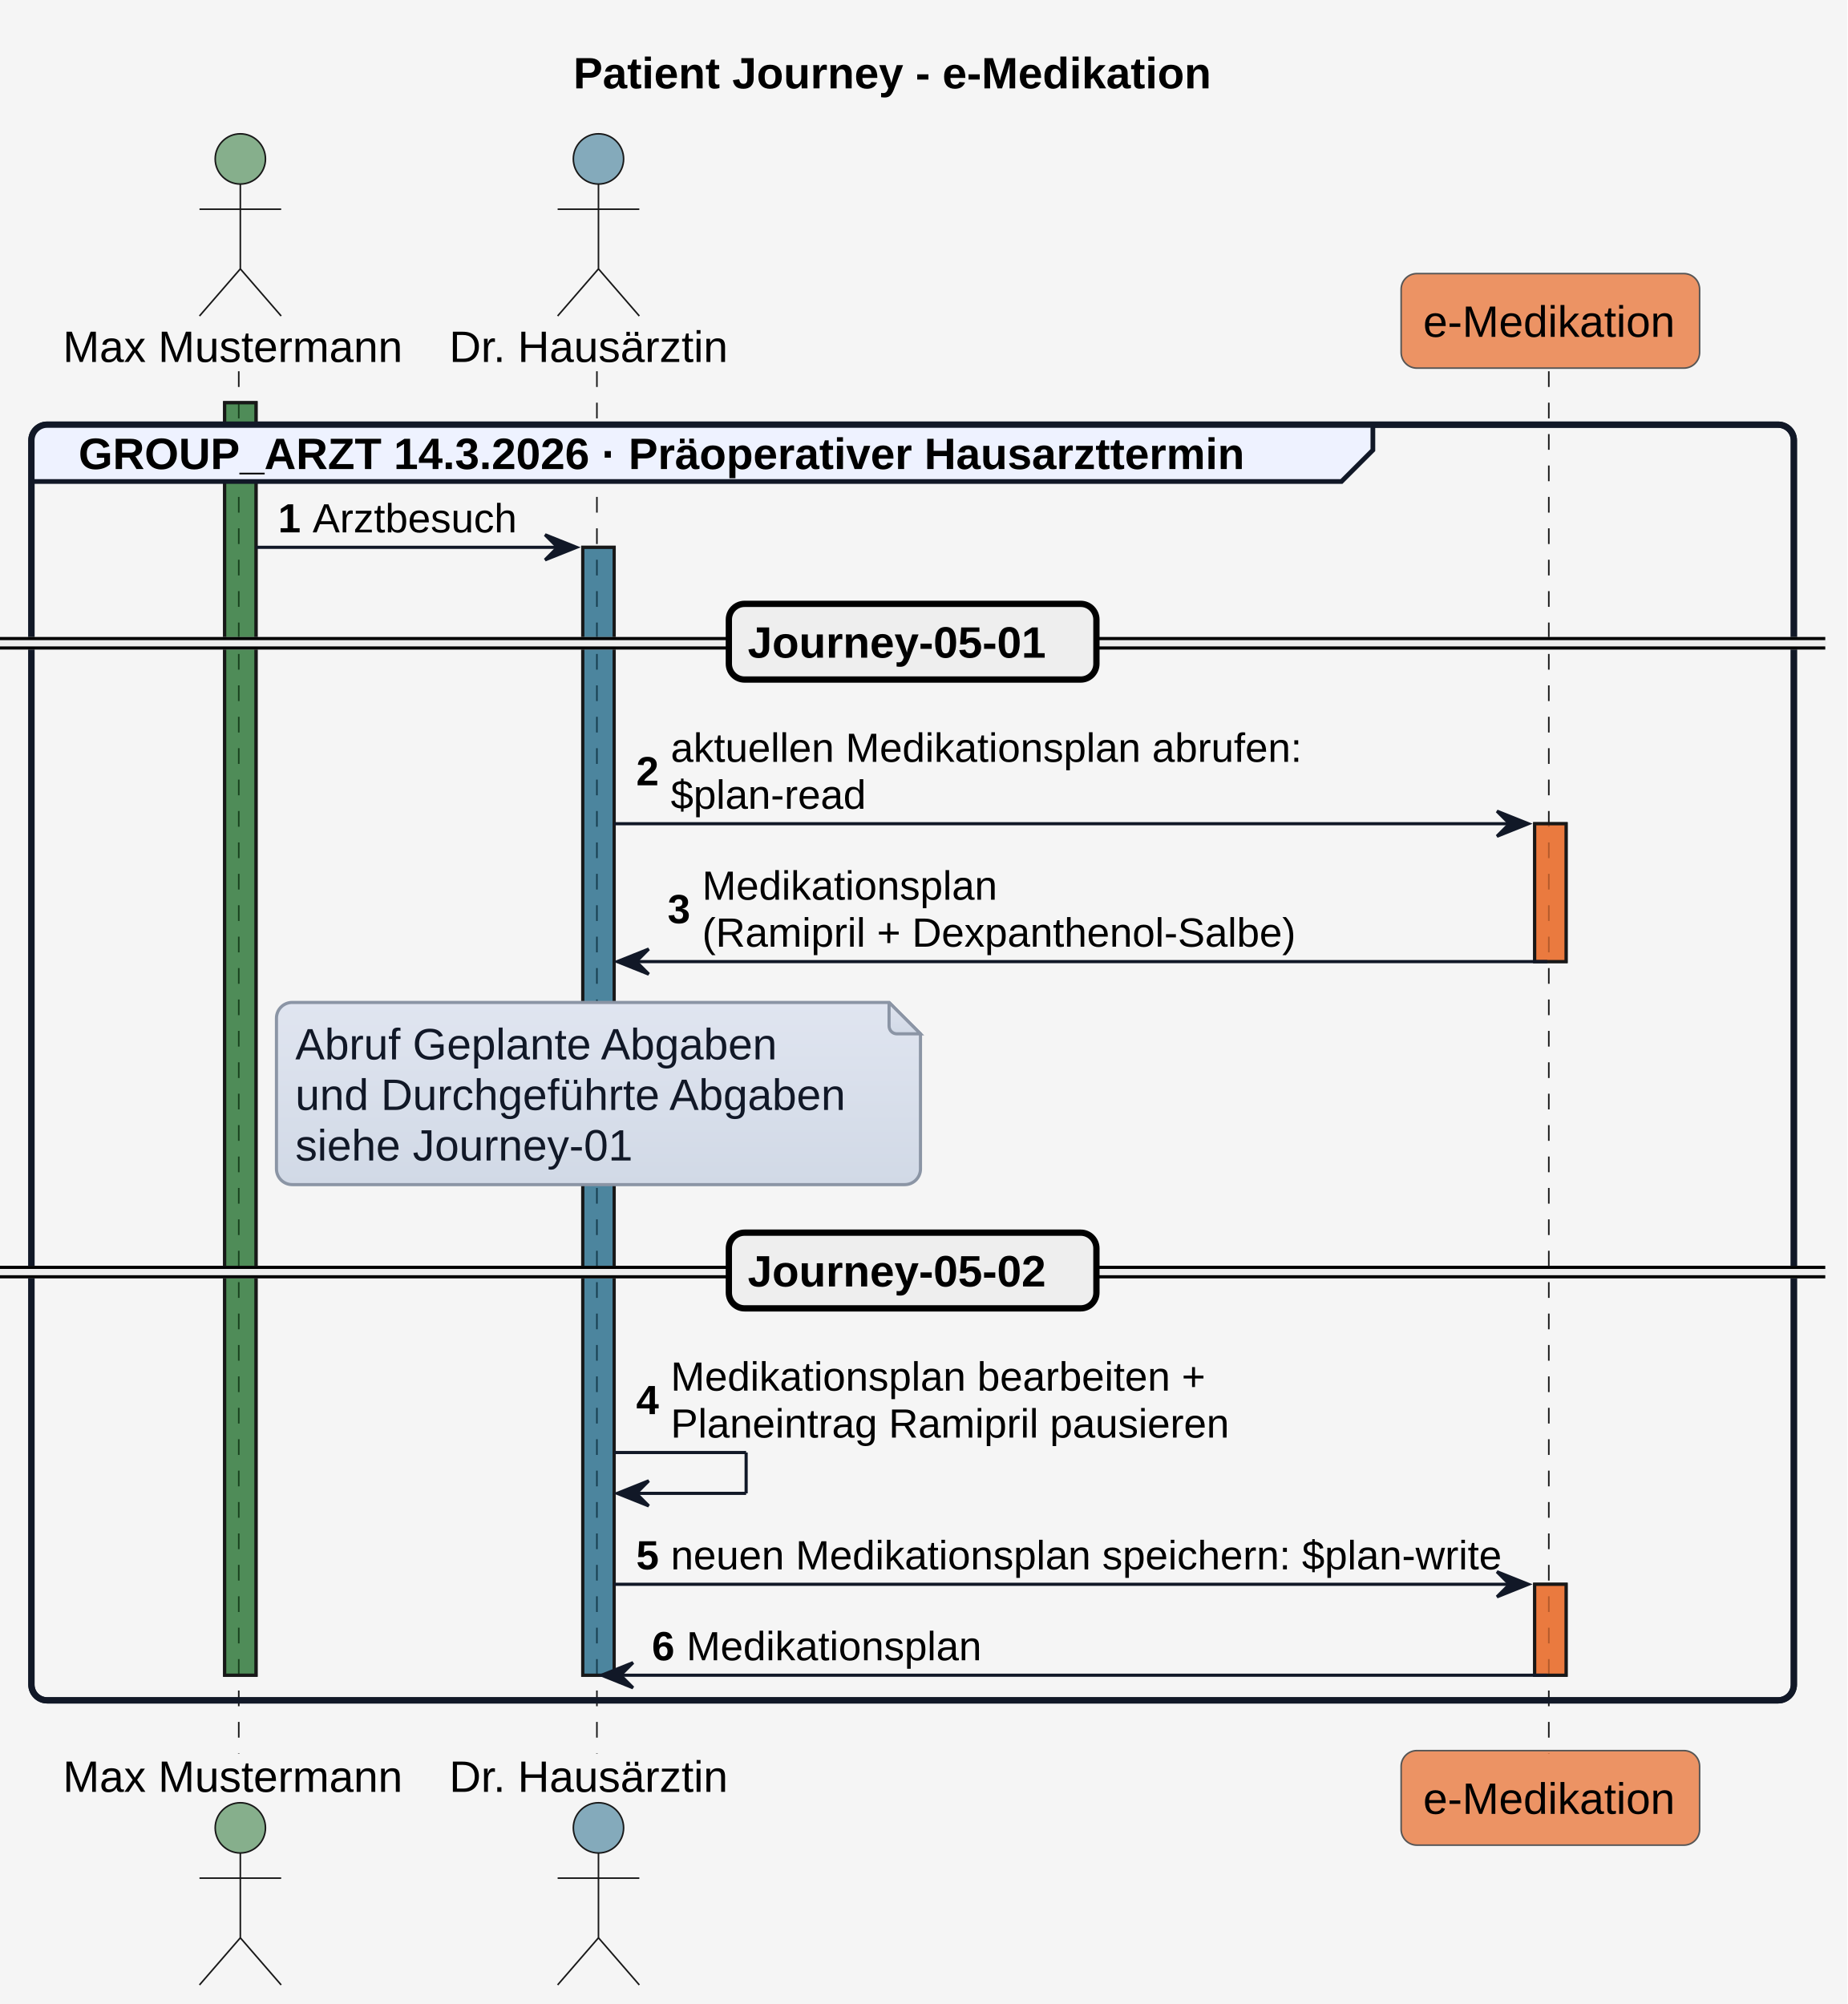
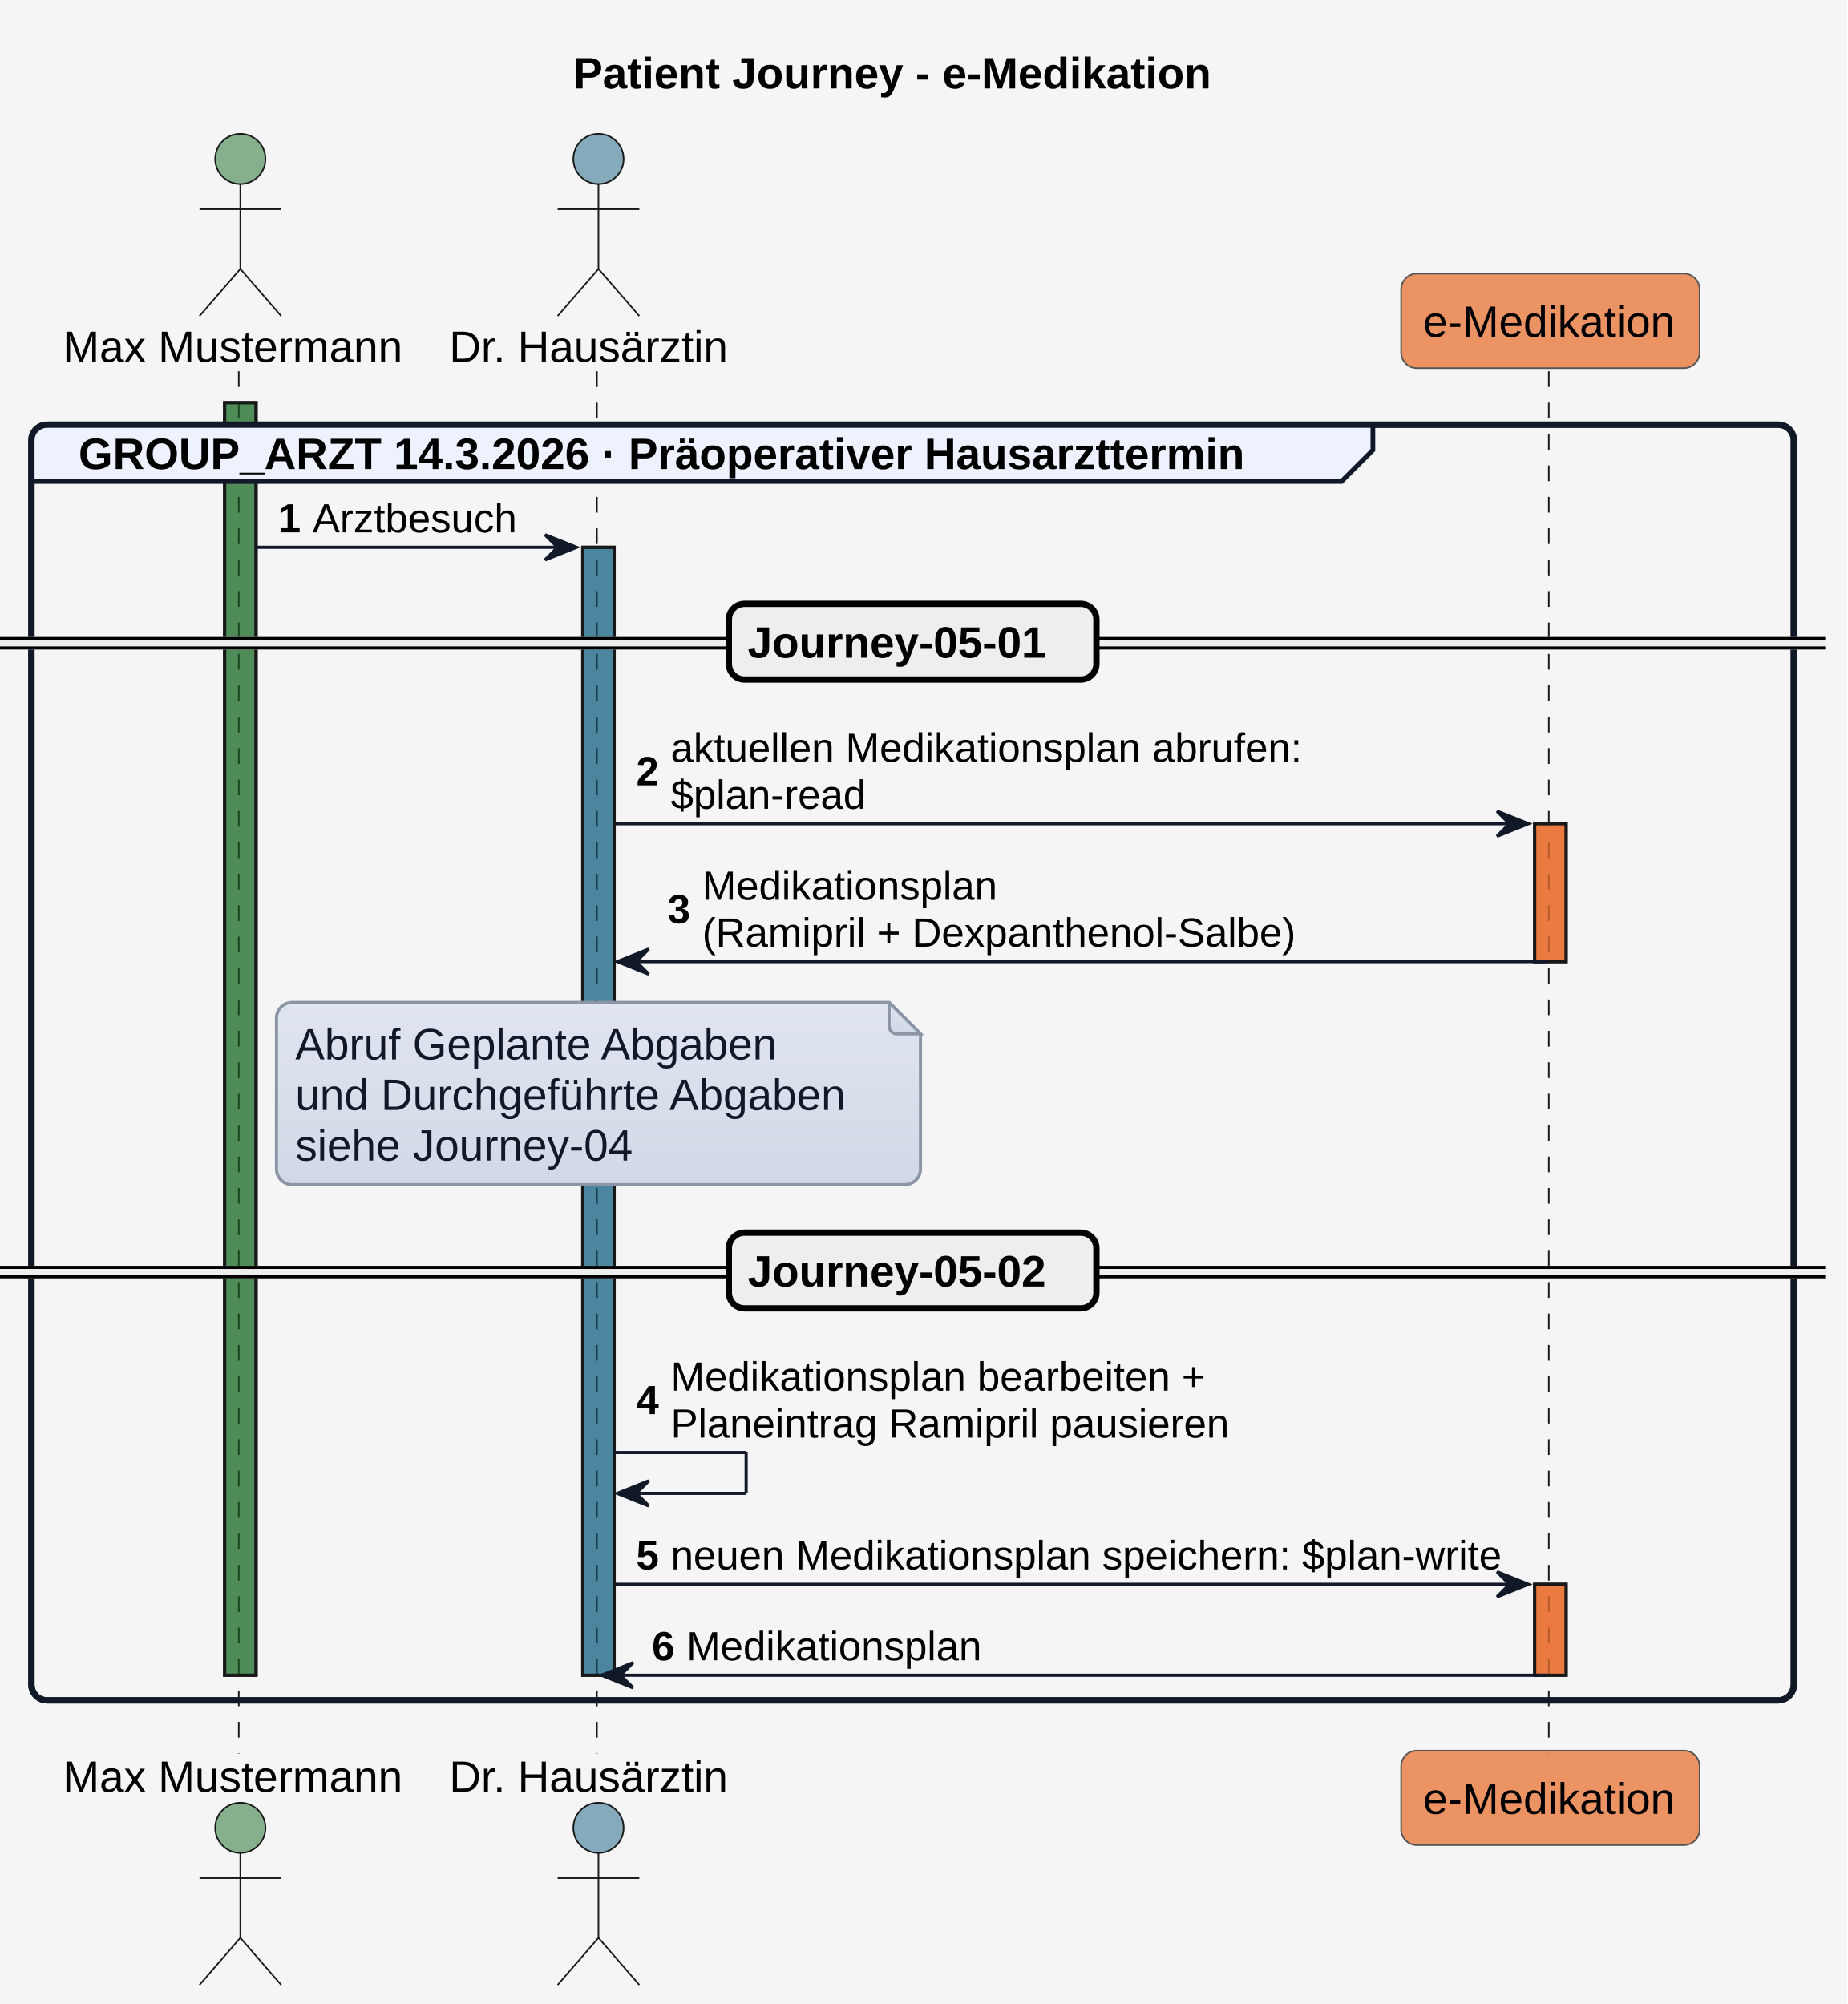
<svg xmlns="http://www.w3.org/2000/svg" contentStyleType="text/css" height="638px" preserveAspectRatio="none" style="width:588px;height:638px;background:#F5F5F5;" version="1.1" viewBox="0 0 588 638" width="588px" zoomAndPan="magnify">
  <defs>
-     <linearGradient id="g8z36z840otts0" x1="50%" x2="50%" y1="0%" y2="100%">
+     <linearGradient id="gey2ntsfxujp90" x1="50%" x2="50%" y1="0%" y2="100%">
      <stop offset="0%" stop-color="#E0E5F0" />
      <stop offset="100%" stop-color="#D1D9E6" />
    </linearGradient>
  </defs>
  <g>
    <rect fill="#F5F5F5" height="638" style="stroke:none;stroke-width:1.0;" width="588" x="0" y="0" />
    <text fill="#000000" font-family="Arial" font-size="14" font-weight="bold" lengthAdjust="spacing" textLength="215" x="182.5" y="28.132">Patient Journey - e-Medikation</text>
    <rect fill="#196B24" fill-opacity="0.502" height="405.13" style="stroke:#181818;stroke-width:1.0;" width="10" x="71.5" y="128.197" />
    <rect fill="#156082" fill-opacity="0.502" height="359.083" style="stroke:#181818;stroke-width:1.0;" width="10" x="185.5" y="174.245" />
    <rect fill="#E97232" fill-opacity="0.741" height="43.898" style="stroke:#181818;stroke-width:1.0;" width="10" x="488.5" y="262.241" />
    <rect fill="#E97232" fill-opacity="0.741" height="28.949" style="stroke:#181818;stroke-width:1.0;" width="10" x="488.5" y="504.379" />
    <rect fill="none" height="406.13" rx="5" ry="5" style="stroke:#111827;stroke-width:2.0;" width="561" x="10" y="135.197" />
    <line style="stroke:#181818;stroke-width:0.5;stroke-dasharray:5.0,5.0;" x1="76" x2="76" y1="118.197" y2="558.328" />
    <line style="stroke:#181818;stroke-width:0.5;stroke-dasharray:5.0,5.0;" x1="190" x2="190" y1="118.197" y2="558.328" />
    <line style="stroke:#181818;stroke-width:0.5;stroke-dasharray:5.0,5.0;" x1="493" x2="493" y1="118.197" y2="558.328" />
    <text fill="#000000" font-family="Arial" font-size="14" lengthAdjust="spacing" textLength="107" x="20" y="115.231">Max Mustermann</text>
    <ellipse cx="76.5" cy="50.599" fill="#196B24" fill-opacity="0.502" rx="8" ry="8" style="stroke:#181818;stroke-width:0.5;" />
    <path d="M76.5,58.599 L76.5,85.599 M63.5,66.599 L89.5,66.599 M76.5,85.599 L63.5,100.599 M76.5,85.599 L89.5,100.599 " fill="none" style="stroke:#181818;stroke-width:0.5;" />
    <text fill="#000000" font-family="Arial" font-size="14" lengthAdjust="spacing" textLength="107" x="20" y="570.46">Max Mustermann</text>
    <ellipse cx="76.5" cy="581.926" fill="#196B24" fill-opacity="0.502" rx="8" ry="8" style="stroke:#181818;stroke-width:0.5;" />
    <path d="M76.5,589.926 L76.5,616.926 M63.5,597.926 L89.5,597.926 M76.5,616.926 L63.5,631.926 M76.5,616.926 L89.5,631.926 " fill="none" style="stroke:#181818;stroke-width:0.5;" />
    <text fill="#000000" font-family="Arial" font-size="14" lengthAdjust="spacing" textLength="89" x="143" y="115.231">Dr. Hausärztin</text>
    <ellipse cx="190.5" cy="50.599" fill="#156082" fill-opacity="0.502" rx="8" ry="8" style="stroke:#181818;stroke-width:0.5;" />
    <path d="M190.5,58.599 L190.5,85.599 M177.5,66.599 L203.5,66.599 M190.5,85.599 L177.5,100.599 M190.5,85.599 L203.5,100.599 " fill="none" style="stroke:#181818;stroke-width:0.5;" />
    <text fill="#000000" font-family="Arial" font-size="14" lengthAdjust="spacing" textLength="89" x="143" y="570.46">Dr. Hausärztin</text>
    <ellipse cx="190.5" cy="581.926" fill="#156082" fill-opacity="0.502" rx="8" ry="8" style="stroke:#181818;stroke-width:0.5;" />
    <path d="M190.5,589.926 L190.5,616.926 M177.5,597.926 L203.5,597.926 M190.5,616.926 L177.5,631.926 M190.5,616.926 L203.5,631.926 " fill="none" style="stroke:#181818;stroke-width:0.5;" />
    <rect fill="#E97232" fill-opacity="0.741" height="30.099" rx="5" ry="5" style="stroke:#555555;stroke-width:0.5;" width="95" x="446" y="87.099" />
    <text fill="#000000" font-family="Arial" font-size="14" lengthAdjust="spacing" textLength="81" x="453" y="107.231">e-Medikation</text>
    <rect fill="#E97232" fill-opacity="0.741" height="30.099" rx="5" ry="5" style="stroke:#555555;stroke-width:0.5;" width="95" x="446" y="557.328" />
    <text fill="#000000" font-family="Arial" font-size="14" lengthAdjust="spacing" textLength="81" x="453" y="577.46">e-Medikation</text>
    <rect fill="#196B24" fill-opacity="0.502" height="405.13" style="stroke:#181818;stroke-width:1.0;" width="10" x="71.5" y="128.197" />
    <rect fill="#156082" fill-opacity="0.502" height="359.083" style="stroke:#181818;stroke-width:1.0;" width="10" x="185.5" y="174.245" />
    <rect fill="#E97232" fill-opacity="0.741" height="43.898" style="stroke:#181818;stroke-width:1.0;" width="10" x="488.5" y="262.241" />
    <rect fill="#E97232" fill-opacity="0.741" height="28.949" style="stroke:#181818;stroke-width:1.0;" width="10" x="488.5" y="504.379" />
    <path d="M15,135.197 L437,135.197 L437,143.296 L427,153.296 L10,153.296 L10,140.197 A5,5 0 0 1 15,135.197 " fill="#EEF2FF" style="stroke:#111827;stroke-width:1.5;" />
    <rect fill="none" height="406.13" rx="5" ry="5" style="stroke:#111827;stroke-width:2.0;" width="561" x="10" y="135.197" />
    <text fill="#000000" font-family="Arial" font-size="14" font-weight="bold" lengthAdjust="spacing" textLength="382" x="25" y="149.329">GROUP_ARZT 14.3.2026 · Präoperativer Hausarzttermin</text>
    <polygon fill="#111827" points="173.5,170.245,183.5,174.245,173.5,178.245,177.5,174.245" style="stroke:#111827;stroke-width:1.0;" />
    <line style="stroke:#111827;stroke-width:1.0;" x1="81.5" x2="179.5" y1="174.245" y2="174.245" />
    <text fill="#000000" font-family="Arial" font-size="13" font-weight="bold" lengthAdjust="spacing" textLength="7" x="88.5" y="169.49">1</text>
    <text fill="#000000" font-family="Arial" font-size="13" lengthAdjust="spacing" textLength="66" x="99.5" y="169.49">Arztbesuch</text>
    <rect fill="#EEEEEE" height="3" rx="5" ry="5" style="stroke:#EEEEEE;stroke-width:1.0;" width="581" x="0" y="203.294" />
    <line style="stroke:#000000;stroke-width:1.0;" x1="0" x2="581" y1="203.294" y2="203.294" />
    <line style="stroke:#000000;stroke-width:1.0;" x1="0" x2="581" y1="206.294" y2="206.294" />
    <rect fill="#EEEEEE" height="24.099" rx="5" ry="5" style="stroke:#000000;stroke-width:2.0;" width="117" x="232" y="192.245" />
    <text fill="#000000" font-family="Arial" font-size="14" font-weight="bold" lengthAdjust="spacing" textLength="99" x="238" y="209.376">Journey-05-01</text>
    <polygon fill="#111827" points="476.5,258.241,486.5,262.241,476.5,266.241,480.5,262.241" style="stroke:#111827;stroke-width:1.0;" />
    <line style="stroke:#111827;stroke-width:1.0;" x1="195.5" x2="482.5" y1="262.241" y2="262.241" />
    <text fill="#000000" font-family="Arial" font-size="13" font-weight="bold" lengthAdjust="spacing" textLength="7" x="202.5" y="250.012">2</text>
    <text fill="#000000" font-family="Arial" font-size="13" lengthAdjust="spacing" textLength="200" x="213.5" y="242.537">aktuellen Medikationsplan abrufen:</text>
    <text fill="#000000" font-family="Arial" font-size="13" lengthAdjust="spacing" textLength="60" x="213.5" y="257.486">$plan-read</text>
    <polygon fill="#111827" points="206.5,302.138,196.5,306.138,206.5,310.138,202.5,306.138" style="stroke:#111827;stroke-width:1.0;" />
    <line style="stroke:#111827;stroke-width:1.0;" x1="200.5" x2="492.5" y1="306.138" y2="306.138" />
    <text fill="#000000" font-family="Arial" font-size="13" font-weight="bold" lengthAdjust="spacing" textLength="7" x="212.5" y="293.909">3</text>
    <text fill="#000000" font-family="Arial" font-size="13" lengthAdjust="spacing" textLength="94" x="223.5" y="286.435">Medikationsplan</text>
    <text fill="#000000" font-family="Arial" font-size="13" lengthAdjust="spacing" textLength="187" x="223.5" y="301.383">(Ramipril + Dexpanthenol-Salbe)</text>
-     <path d="M88,324.138 L88,372.138 A5,5 0 0 0 93,377.138 L288,377.138 A5,5 0 0 0 293,372.138 L293,329.138 L283,319.138 L93,319.138 A5,5 0 0 0 88,324.138 " fill="url(#g8z36z840otts0)" style="stroke:#8B95A5;stroke-width:1.0;" />
-     <path d="M283,319.138 L283,326.638 A2.5,2.5 0 0 0 285.5,329.138 L293,329.138 L283,319.138 " fill="url(#g8z36z840otts0)" style="stroke:#8B95A5;stroke-width:1.0;" />
+     <path d="M88,324.138 L88,372.138 A5,5 0 0 0 93,377.138 L288,377.138 A5,5 0 0 0 293,372.138 L293,329.138 L283,319.138 L93,319.138 A5,5 0 0 0 88,324.138 " fill="url(#gey2ntsfxujp90)" style="stroke:#8B95A5;stroke-width:1.0;" />
+     <path d="M283,319.138 L283,326.638 A2.5,2.5 0 0 0 285.5,329.138 L293,329.138 L283,319.138 " fill="url(#gey2ntsfxujp90)" style="stroke:#8B95A5;stroke-width:1.0;" />
    <text fill="#111827" font-family="Arial" font-size="14" lengthAdjust="spacing" textLength="157" x="94" y="337.27">Abruf Geplante Abgaben</text>
    <text fill="#111827" font-family="Arial" font-size="14" lengthAdjust="spacing" textLength="180" x="94" y="353.369">und Durchgeführte Abgaben</text>
-     <text fill="#111827" font-family="Arial" font-size="14" lengthAdjust="spacing" textLength="109" x="94" y="369.467">siehe Journey-01</text>
+     <text fill="#111827" font-family="Arial" font-size="14" lengthAdjust="spacing" textLength="109" x="94" y="369.467">siehe Journey-04</text>
    <rect fill="#EEEEEE" height="3" rx="5" ry="5" style="stroke:#EEEEEE;stroke-width:1.0;" width="581" x="0" y="403.483" />
    <line style="stroke:#000000;stroke-width:1.0;" x1="0" x2="581" y1="403.483" y2="403.483" />
    <line style="stroke:#000000;stroke-width:1.0;" x1="0" x2="581" y1="406.483" y2="406.483" />
    <rect fill="#EEEEEE" height="24.099" rx="5" ry="5" style="stroke:#000000;stroke-width:2.0;" width="117" x="232" y="392.434" />
    <text fill="#000000" font-family="Arial" font-size="14" font-weight="bold" lengthAdjust="spacing" textLength="99" x="238" y="409.566">Journey-05-02</text>
    <line style="stroke:#111827;stroke-width:1.0;" x1="195.5" x2="237.5" y1="462.43" y2="462.43" />
    <line style="stroke:#111827;stroke-width:1.0;" x1="237.5" x2="237.5" y1="462.43" y2="475.43" />
    <line style="stroke:#111827;stroke-width:1.0;" x1="196.5" x2="237.5" y1="475.43" y2="475.43" />
    <polygon fill="#111827" points="206.5,471.43,196.5,475.43,206.5,479.43,202.5,475.43" style="stroke:#111827;stroke-width:1.0;" />
    <text fill="#000000" font-family="Arial" font-size="13" font-weight="bold" lengthAdjust="spacing" textLength="7" x="202.5" y="450.201">4</text>
    <text fill="#000000" font-family="Arial" font-size="13" lengthAdjust="spacing" textLength="170" x="213.5" y="442.727">Medikationsplan bearbeiten +</text>
    <text fill="#000000" font-family="Arial" font-size="13" lengthAdjust="spacing" textLength="176" x="213.5" y="457.675">Planeintrag Ramipril pausieren</text>
    <polygon fill="#111827" points="476.5,500.379,486.5,504.379,476.5,508.379,480.5,504.379" style="stroke:#111827;stroke-width:1.0;" />
    <line style="stroke:#111827;stroke-width:1.0;" x1="195.5" x2="482.5" y1="504.379" y2="504.379" />
    <text fill="#000000" font-family="Arial" font-size="13" font-weight="bold" lengthAdjust="spacing" textLength="7" x="202.5" y="499.624">5</text>
    <text fill="#000000" font-family="Arial" font-size="13" lengthAdjust="spacing" textLength="263" x="213.5" y="499.624">neuen Medikationsplan speichern: $plan-write</text>
    <polygon fill="#111827" points="201.5,529.328,191.5,533.328,201.5,537.328,197.5,533.328" style="stroke:#111827;stroke-width:1.0;" />
    <line style="stroke:#111827;stroke-width:1.0;" x1="195.5" x2="492.5" y1="533.328" y2="533.328" />
    <text fill="#000000" font-family="Arial" font-size="13" font-weight="bold" lengthAdjust="spacing" textLength="7" x="207.5" y="528.573">6</text>
    <text fill="#000000" font-family="Arial" font-size="13" lengthAdjust="spacing" textLength="94" x="218.5" y="528.573">Medikationsplan</text>
  </g>
</svg>
